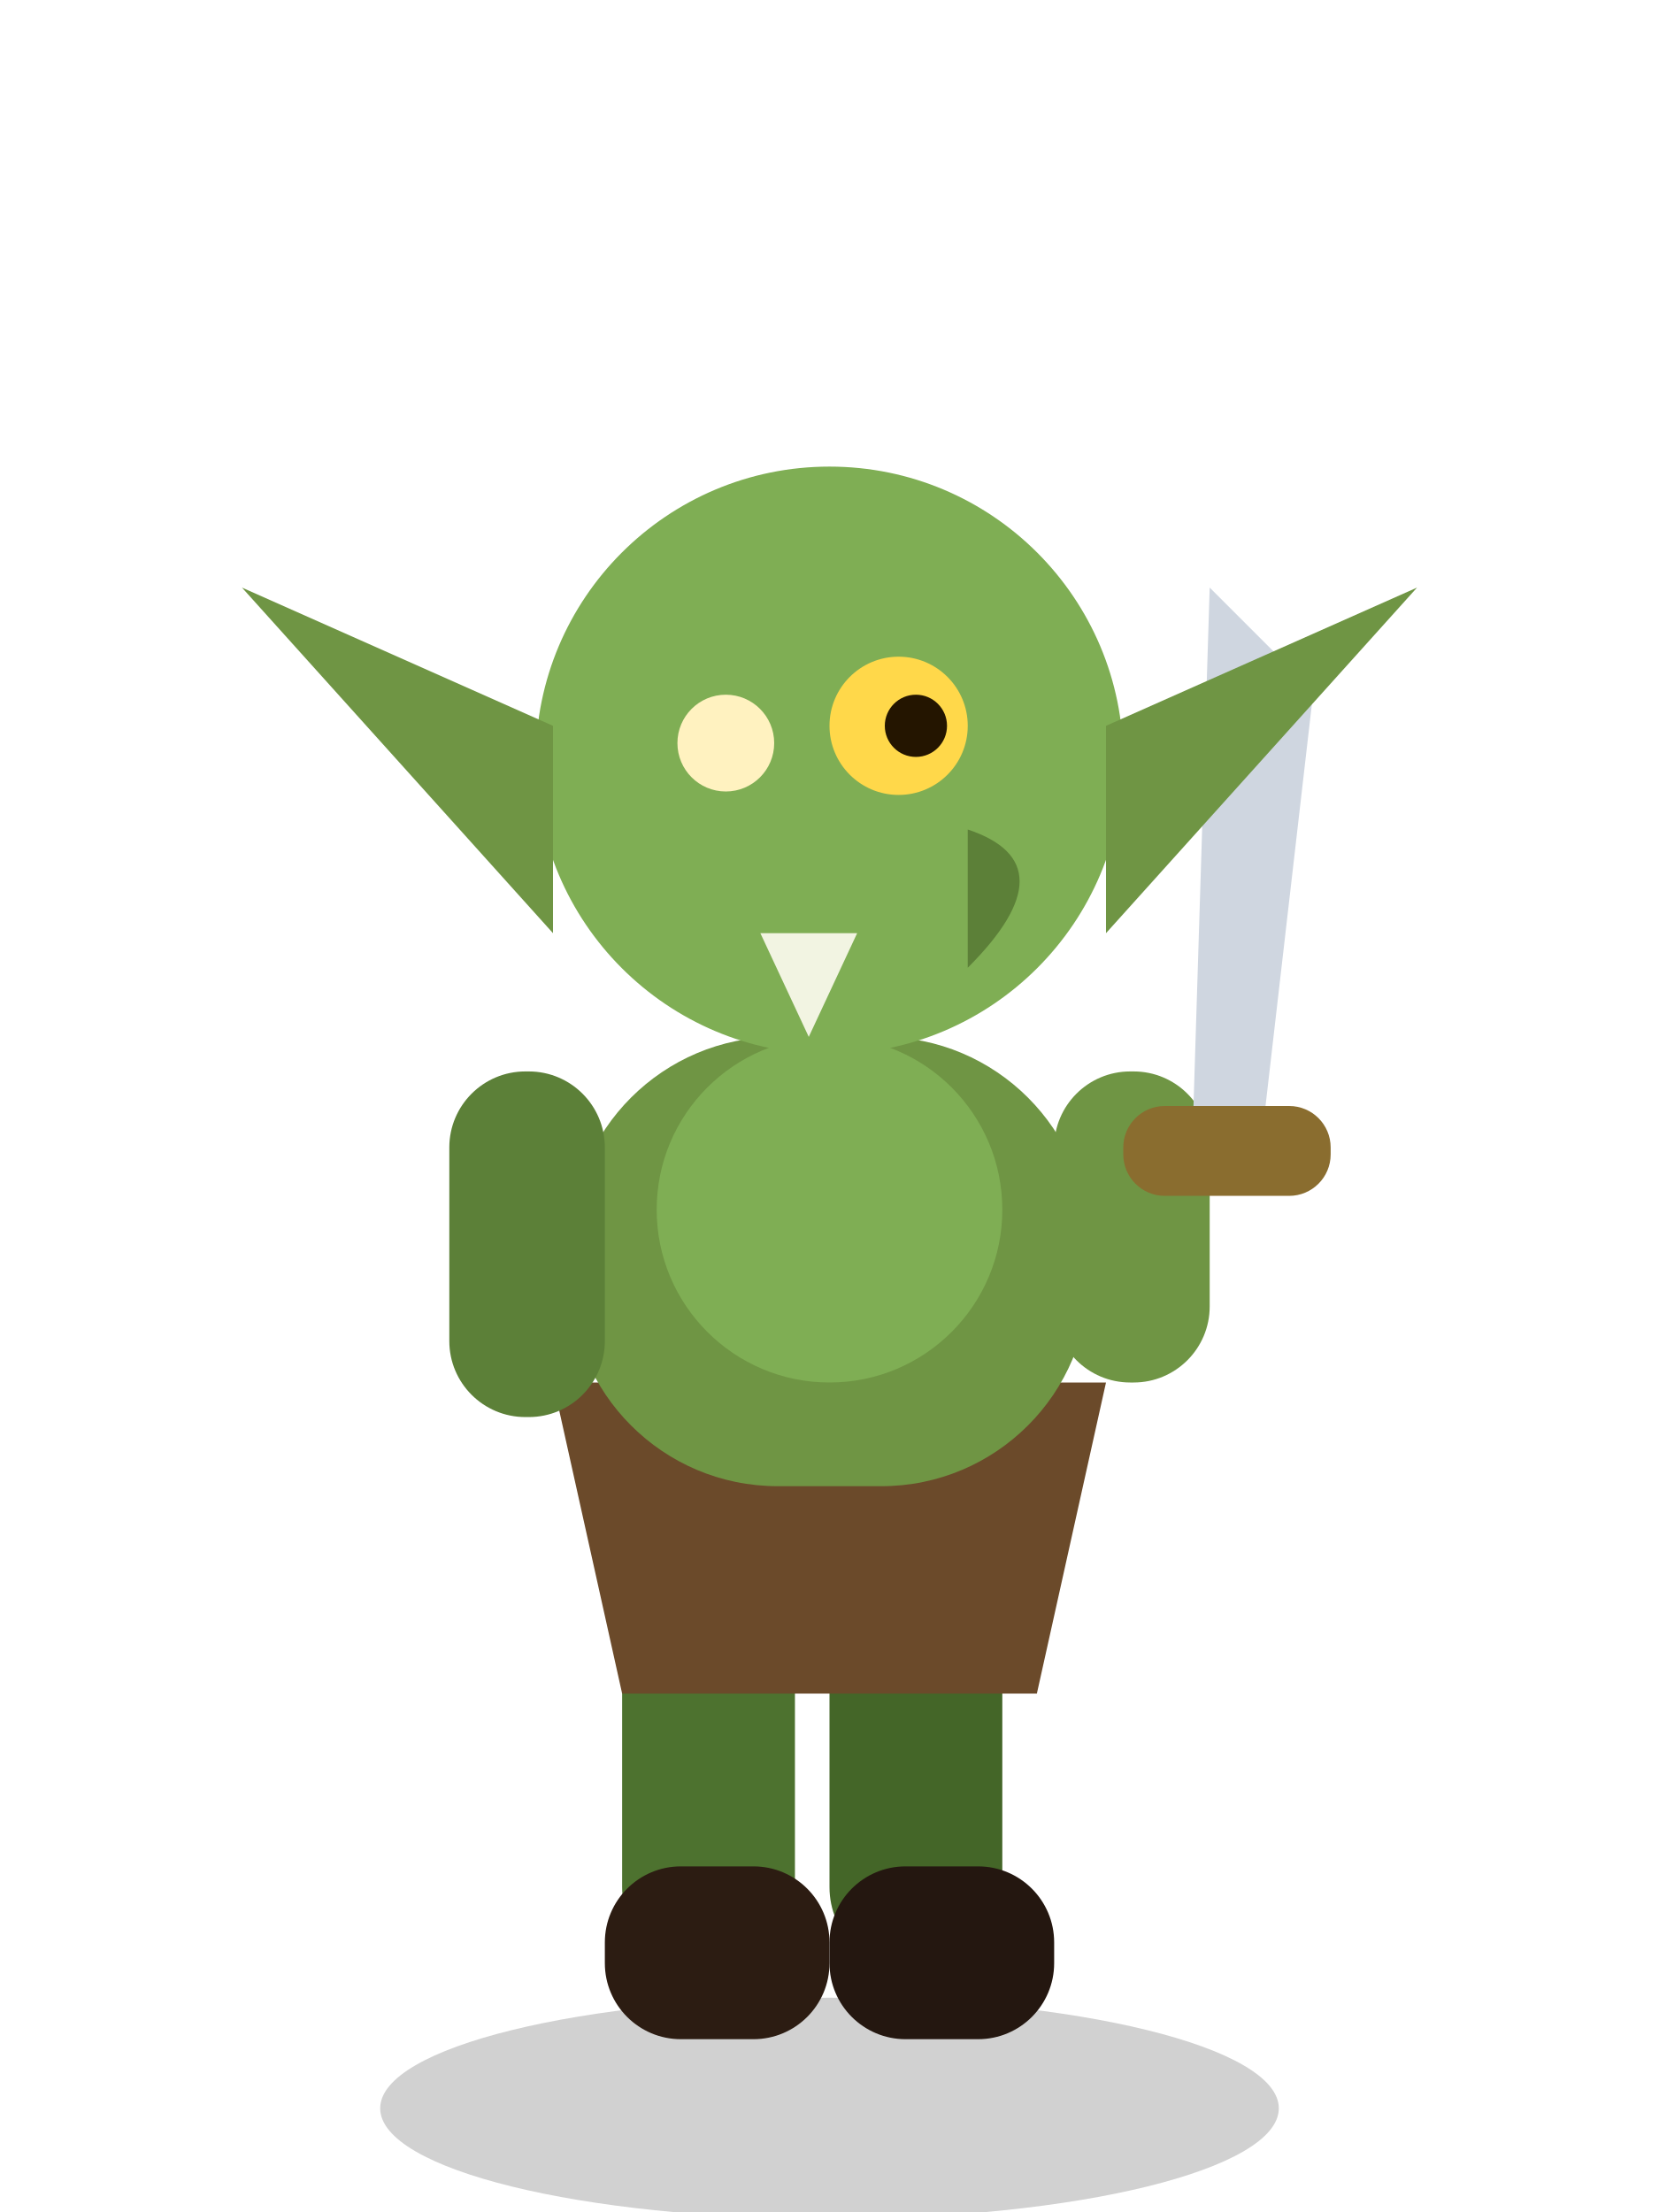
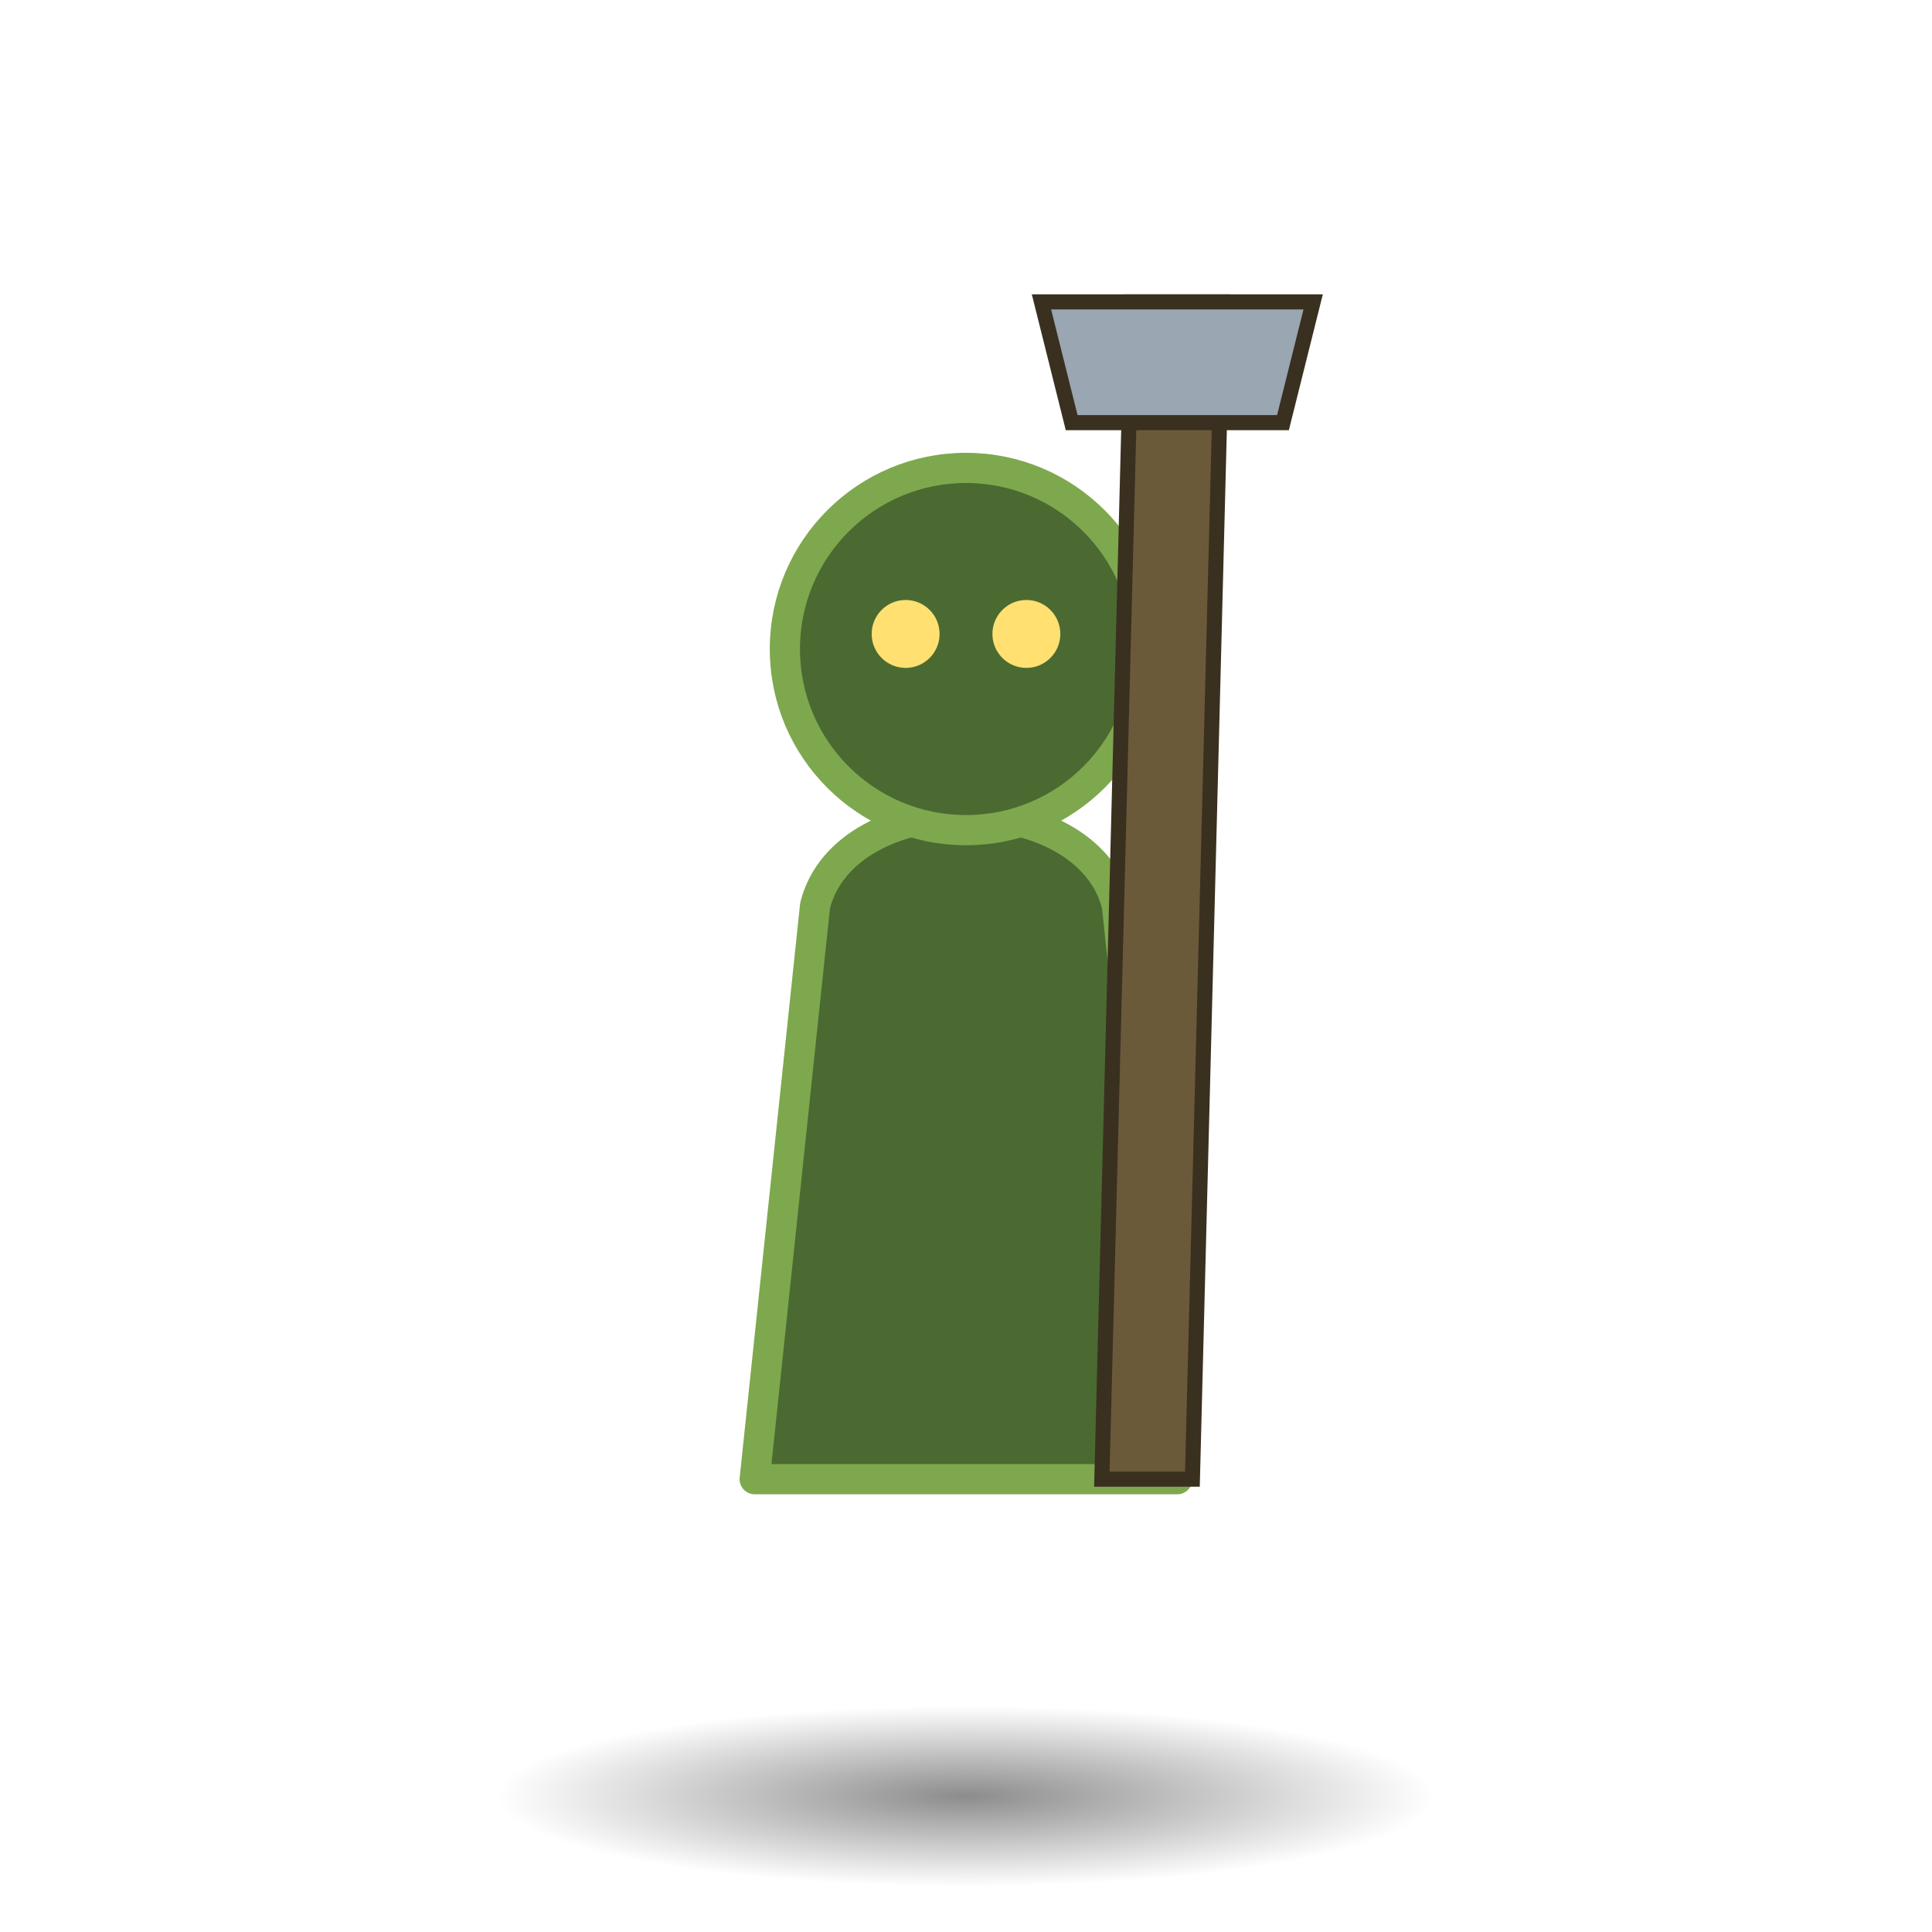
- <svg xmlns="http://www.w3.org/2000/svg" viewBox="0 0 48 64" width="96" height="128">
-   <ellipse cx="24" cy="61" rx="13" ry="3.2" fill="#000" opacity="0.18" />
-   <rect x="18" y="46" width="5" height="11" rx="2.4" fill="#4d722f" />
-   <rect x="24" y="46" width="5" height="11" rx="2.4" fill="#446628" />
-   <rect x="17.5" y="54" width="6.5" height="5" rx="2.2" fill="#2c1c12" />
-   <rect x="24" y="54" width="6.5" height="5" rx="2.2" fill="#241710" />
-   <path d="M16 40 h16 l-2 9 h-12 z" fill="#6b4a2a" />
-   <rect x="16.5" y="30" width="15" height="13" rx="6" fill="#6f9544" />
-   <ellipse cx="24" cy="35" rx="5" ry="5" fill="#7fae54" />
-   <rect x="13" y="31" width="4.5" height="10" rx="2.2" fill="#5c8038" />
-   <rect x="30.5" y="31" width="4.5" height="9" rx="2.2" fill="#6f9544" />
-   <polygon points="35,17 38,20 36.5,33 34.5,33" fill="#cfd6e0" />
-   <rect x="32.5" y="32" width="6" height="2.6" rx="1.2" fill="#8a6d2f" />
-   <circle cx="24" cy="22" r="8.5" fill="#7fae54" />
-   <path d="M16 21 L7 17 L16 27 Z" fill="#6f9544" />
-   <path d="M32 21 L41 17 L32 27 Z" fill="#6f9544" />
-   <circle cx="26" cy="21" r="2" fill="#ffd84a" />
-   <circle cx="26.5" cy="21" r="0.9" fill="#241500" />
-   <circle cx="21" cy="21.5" r="1.4" fill="#fff2c0" />
-   <path d="M28 24 Q31 25 28 28 Z" fill="#5c8038" />
-   <path d="M22 27 l1.4 3 l1.4 -3 z" fill="#f2f4e2" />
+ <svg xmlns="http://www.w3.org/2000/svg" viewBox="0 0 256 256" width="256" height="256">
+   <defs>
+     <radialGradient id="sh" cx="50%" cy="50%" r="50%">
+       <stop offset="0%" stop-color="#000" stop-opacity="0.45" />
+       <stop offset="100%" stop-color="#000" stop-opacity="0" />
+     </radialGradient>
+   </defs>
+   <ellipse cx="128" cy="238" rx="62" ry="12" fill="url(#sh)" />
+   <path d="M100 196 L108 120 C112 104 144 104 148 120 L156 196 Z" fill="#4a6a32" stroke="#7ea84e" stroke-width="4" stroke-linejoin="round" />
+   <circle cx="128" cy="86" r="24" fill="#4a6a32" stroke="#7ea84e" stroke-width="4" />
+   <polygon points="150,40 162,40 158,196 146,196" fill="#6b5a3a" stroke="#3a3020" stroke-width="2" />
+   <polygon points="138,40 174,40 170,56 142,56" fill="#9aa6b2" stroke="#3a3020" stroke-width="2" />
+   <circle cx="120" cy="84" r="4.5" fill="#ffe070" />
+   <circle cx="136" cy="84" r="4.5" fill="#ffe070" />
</svg>
